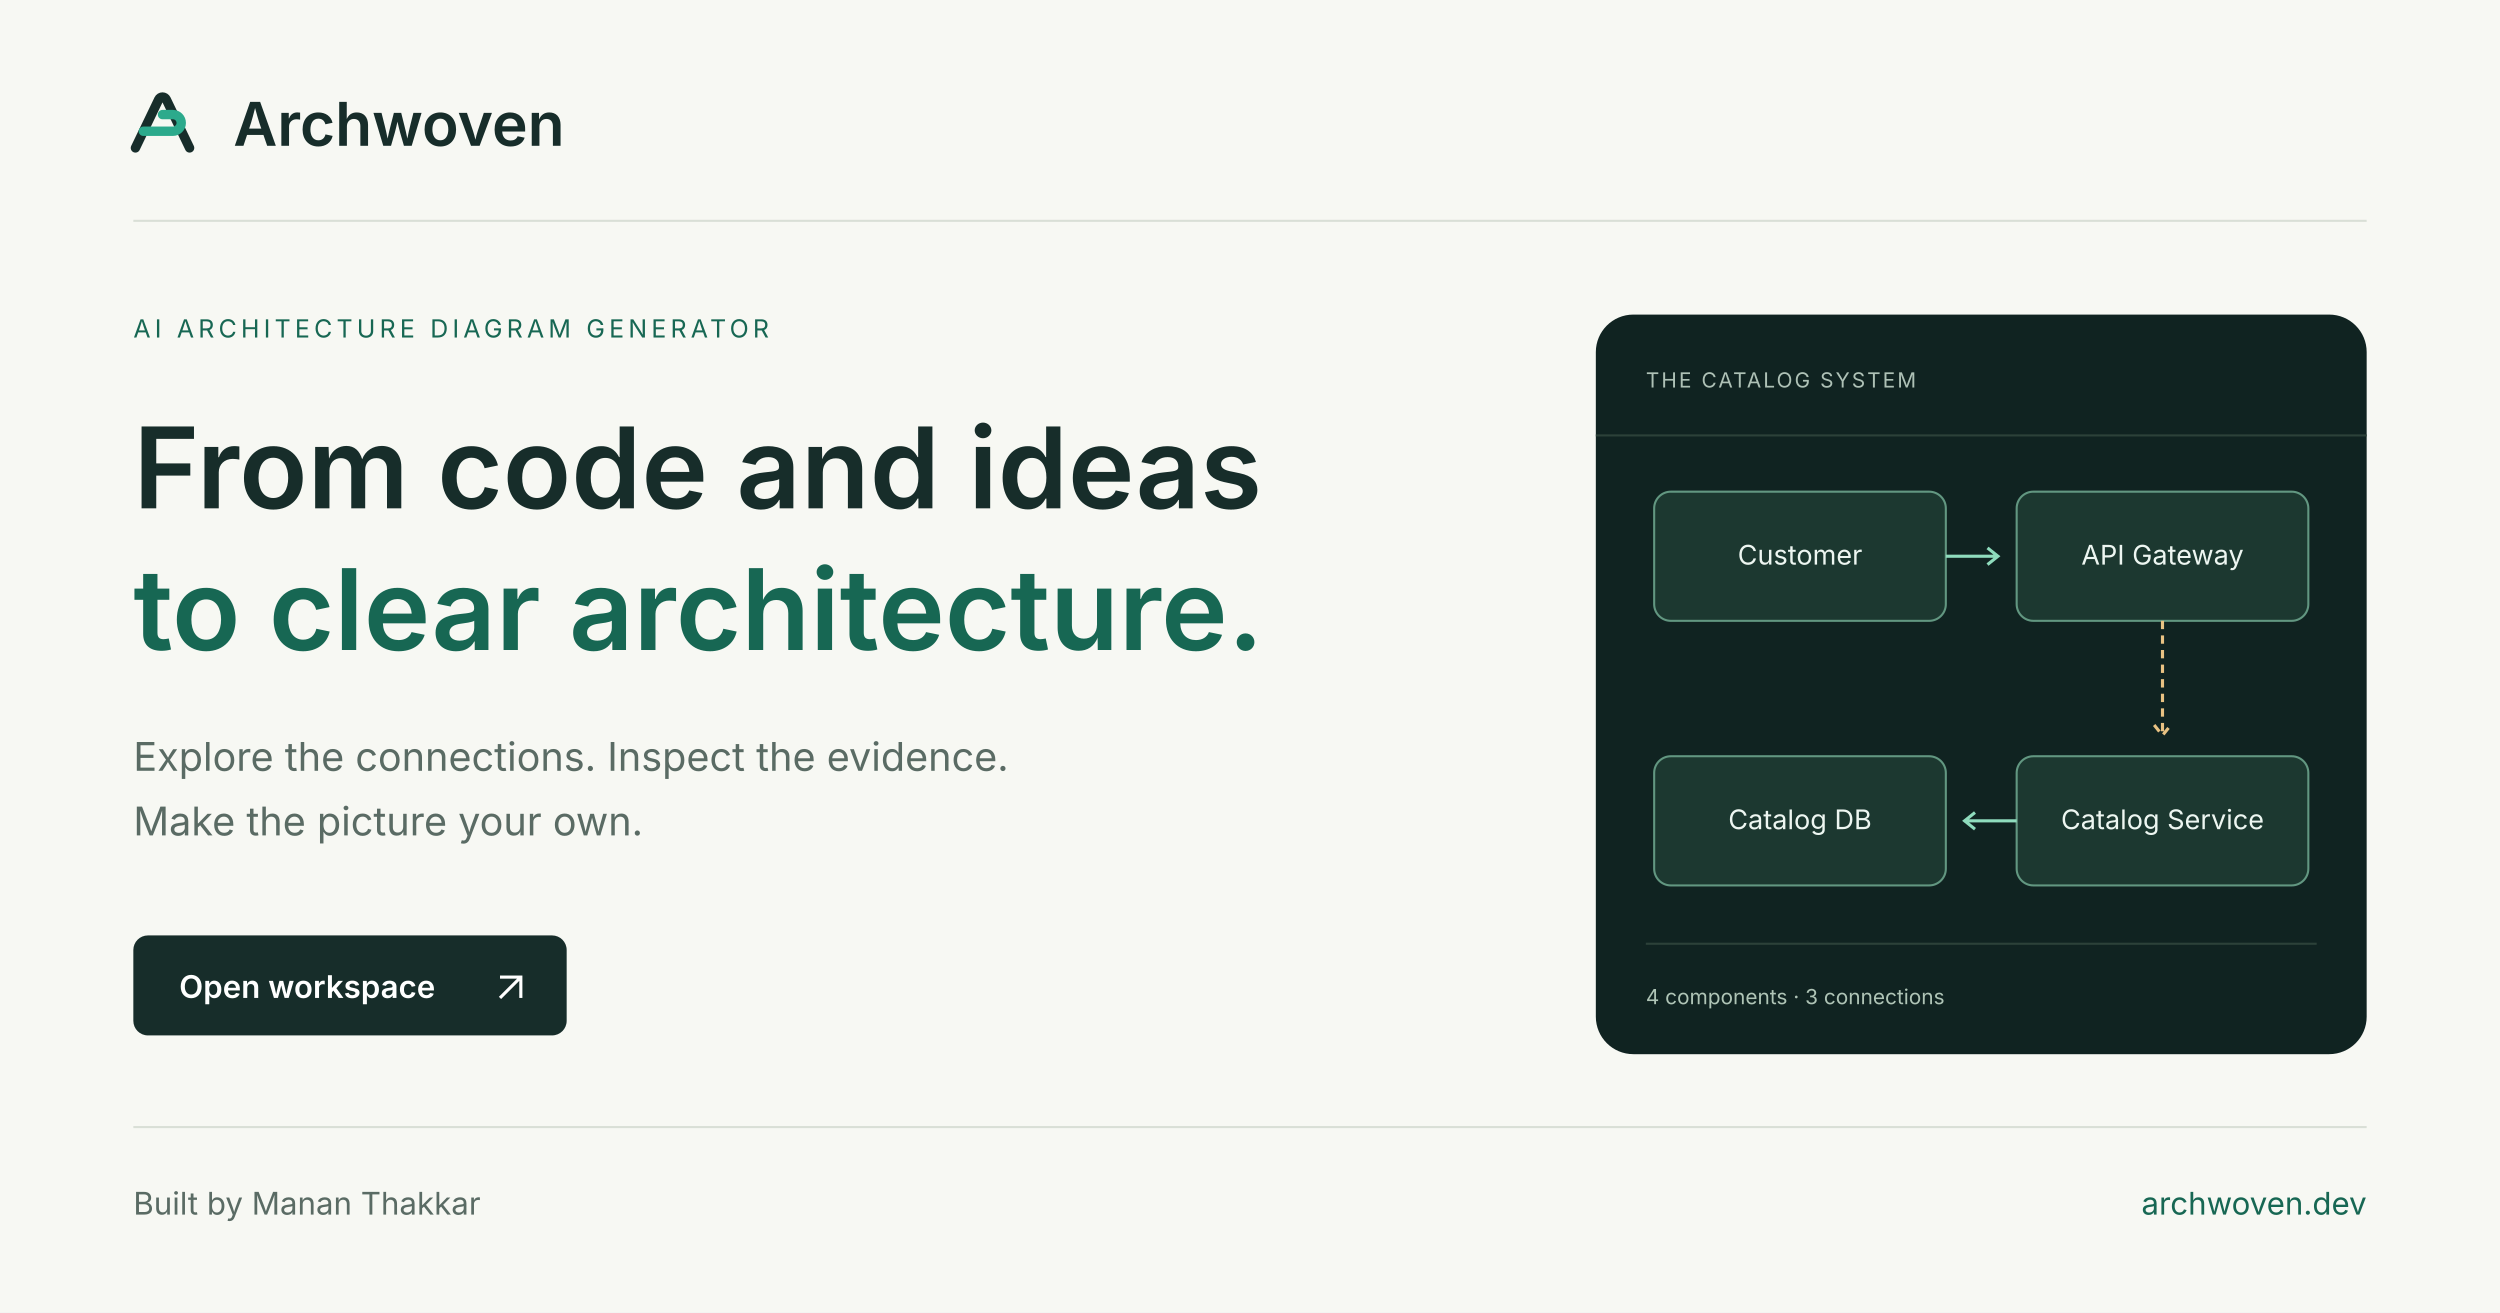
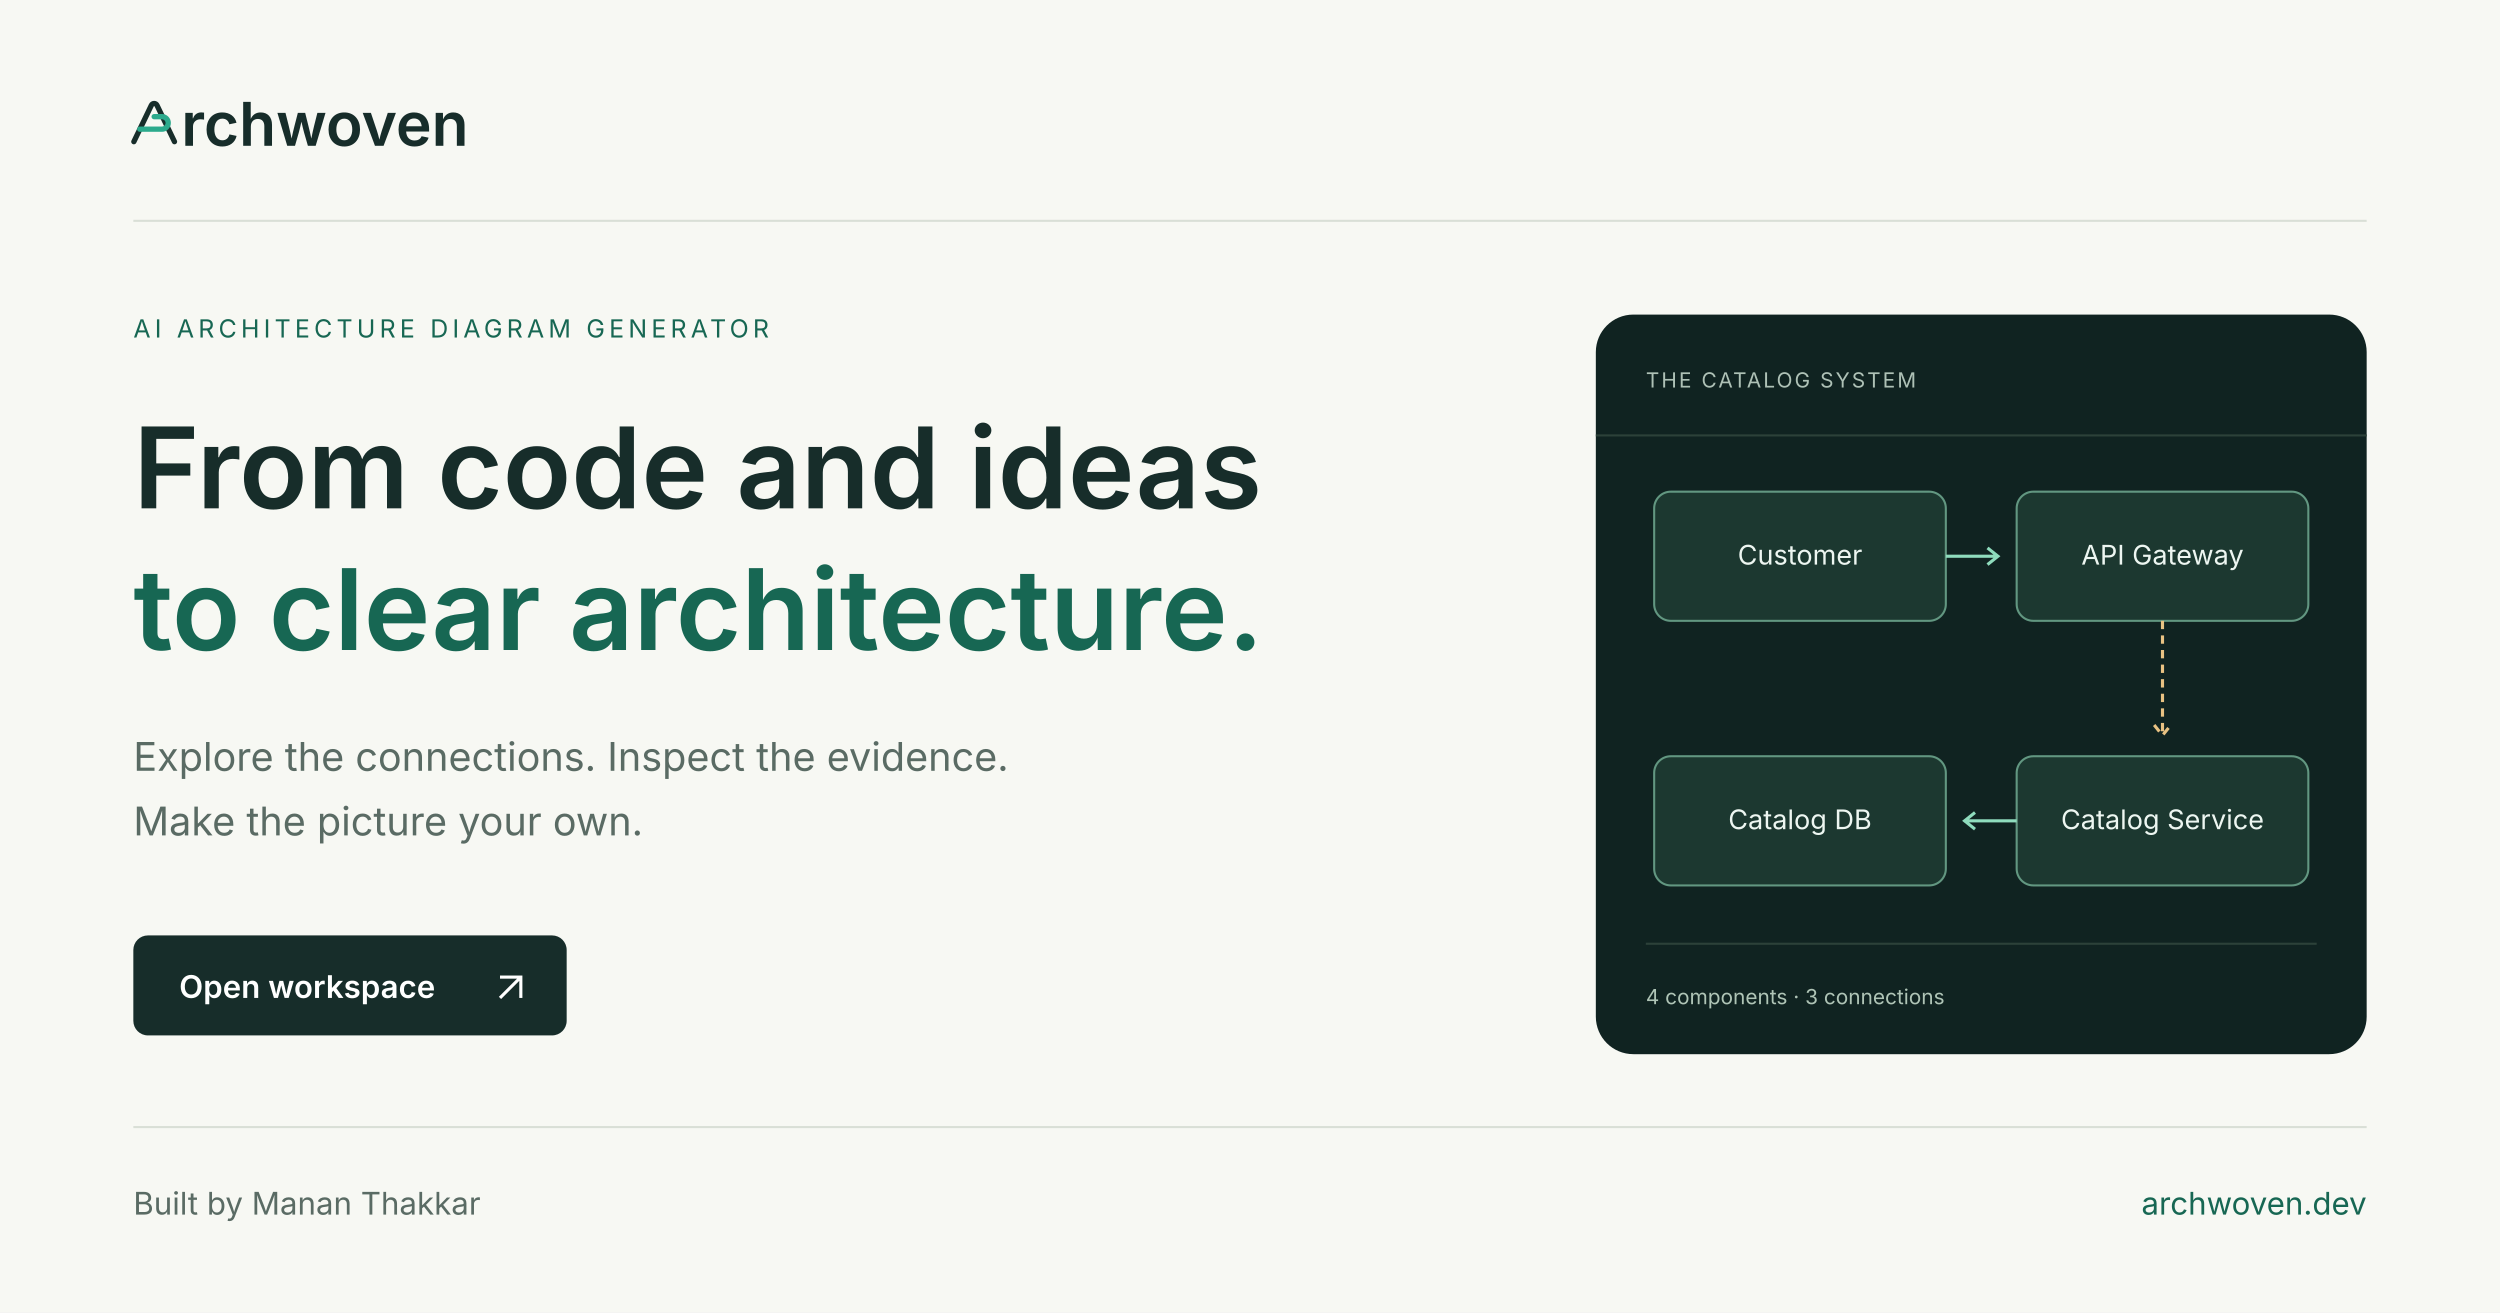
<svg xmlns="http://www.w3.org/2000/svg" width="1200" height="630" viewBox="0 0 1200 630" font-family="Inter, sans-serif">
  <rect width="1200" height="630" fill="#f7f8f3" />
-   <g transform="translate(58 39)" fill="none" stroke-linecap="round" stroke-linejoin="round" stroke-width="4.5">
+   <g transform="translate(59 44) scale(.75)" fill="none" stroke-linecap="round" stroke-linejoin="round" stroke-width="3.4">
    <path d="M7 32 18.2 8.7a2 2 0 0 1 3.6 0L33 32" stroke="#172d2a" />
    <path d="M10.8 24H25a4 4 0 0 0 0-8h-5" stroke="#2caa8c" />
  </g>
-   <text x="112" y="70" font-size="29" font-weight="600" fill="#172d2a">Archwoven</text>
+   <text x="87" y="70" font-size="29" font-weight="600" fill="#172d2a">rchwoven</text>
  <path d="M64 106H1136" stroke="#d9dfd6" />
  <text x="64" y="162" font-size="12" letter-spacing="2" fill="#176753">AI ARCHITECTURE DIAGRAM GENERATOR</text>
  <text x="64" y="244" font-size="54" font-weight="600" fill="#172d2a">From code and ideas</text>
  <text x="64" y="312" font-size="54" font-weight="600" fill="#176753">to clear architecture.</text>
  <text x="64" y="370" font-size="19" fill="#5a6b64">Explore the connections. Inspect the evidence.</text>
  <text x="64" y="401" font-size="19" fill="#5a6b64">Make the picture your own.</text>
  <rect x="64" y="449" width="208" height="48" rx="7" fill="#172d2a" />
  <text x="86" y="479" font-size="15" font-weight="600" fill="#fff">Open workspace</text>
  <path d="m240 479 10-10m-10 0h10v10" stroke="#fff" fill="none" stroke-width="1.5" />
  <g transform="translate(766 151)">
    <rect width="370" height="355" rx="18" fill="#102321" />
    <text x="24" y="35" font-size="10" letter-spacing="1" fill="#aec1b6">THE CATALOG SYSTEM</text>
    <path d="M0 58H370" stroke="#2c4139" />
    <g fill="#1c3830" stroke="#629781">
      <rect x="28" y="85" width="140" height="62" rx="8" />
      <rect x="202" y="85" width="140" height="62" rx="8" />
      <rect x="202" y="212" width="140" height="62" rx="8" />
      <rect x="28" y="212" width="140" height="62" rx="8" />
    </g>
    <g fill="#edf6f1" font-size="13" text-anchor="middle">
      <text x="98" y="120">Customer</text>
      <text x="272" y="120">API Gateway</text>
      <text x="272" y="247">Catalog Service</text>
      <text x="98" y="247">Catalog DB</text>
    </g>
    <g stroke="#8fdcbd" stroke-width="1.5" fill="none">
      <path d="M168 116h25m-5-4 5 4-5 4M202 243h-25m5-4-5 4 5 4" />
    </g>
    <path d="M24 302H346" stroke="#2c4139" />
    <text x="24" y="331" font-size="10" fill="#afc4b6">4 components · 3 connections</text>
    <path d="M272 147v55m-4-5 4 5 4-5" fill="none" stroke="#e9c283" stroke-width="1.5" stroke-dasharray="4 3" />
  </g>
  <path d="M64 541H1136" stroke="#d9dfd6" />
  <text x="64" y="583" font-size="15" fill="#5a6b64">Built by Manan Thakkar</text>
  <text x="1136" y="583" text-anchor="end" font-size="15" fill="#176753">archwoven.dev</text>
</svg>
